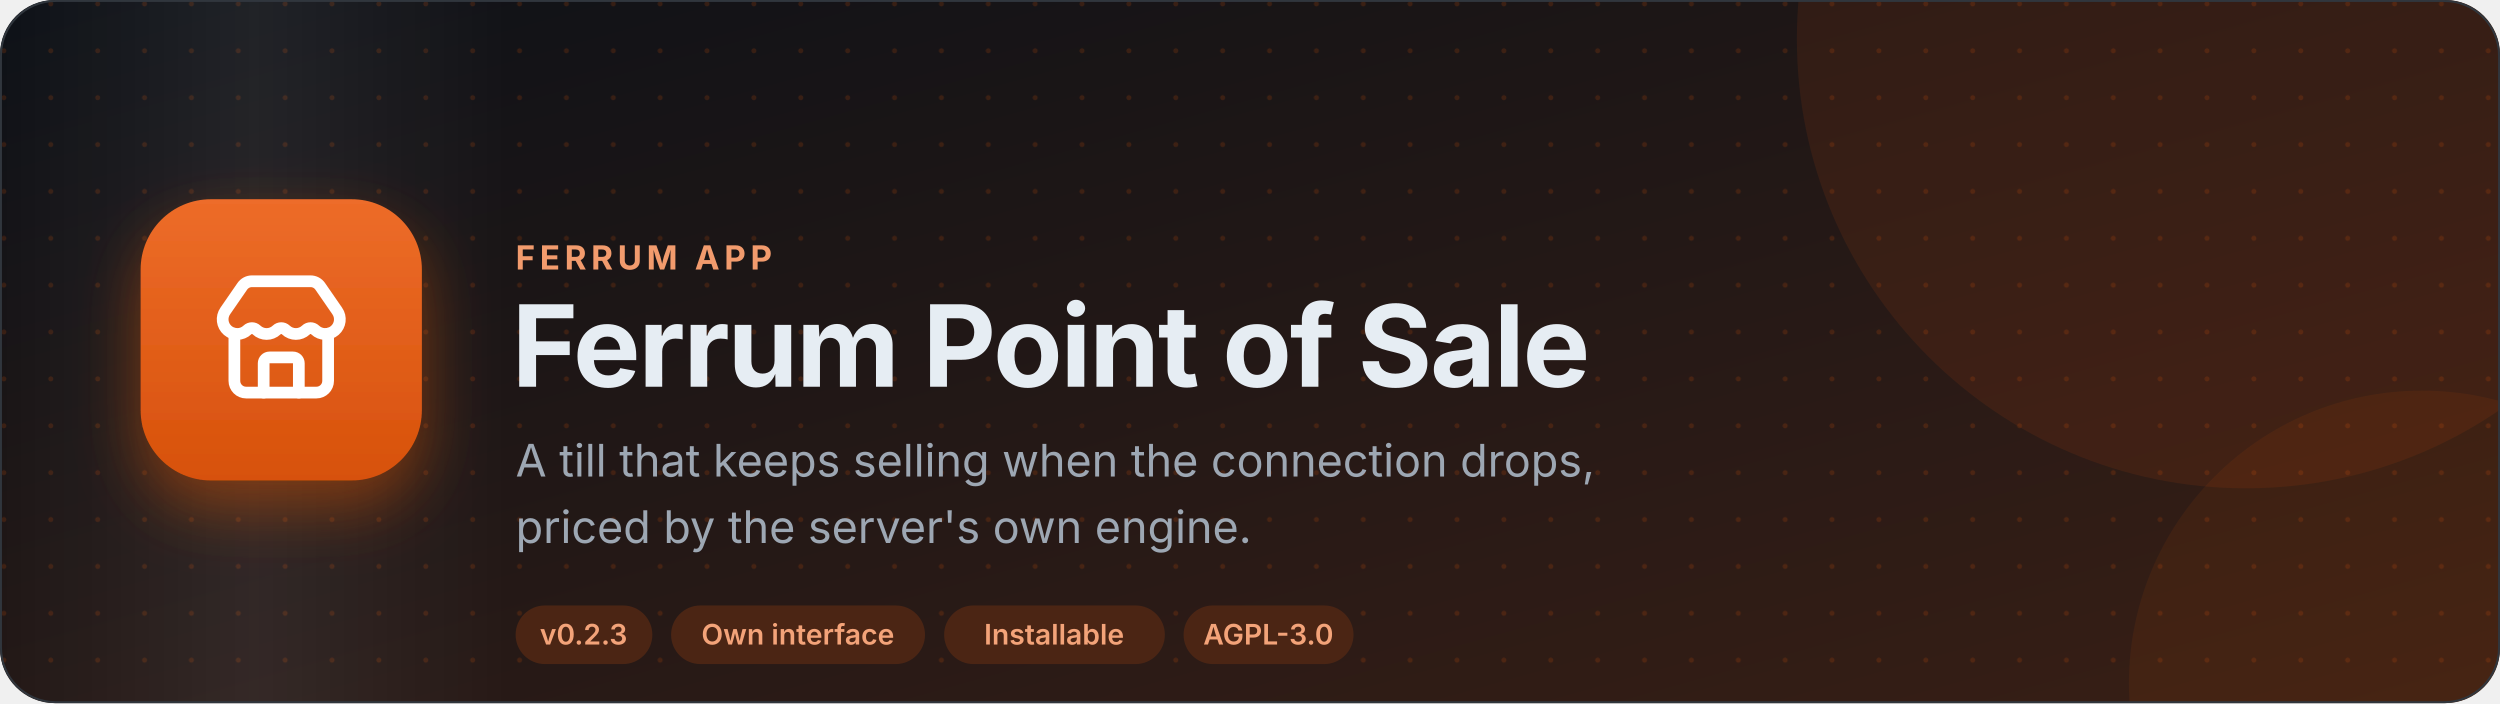
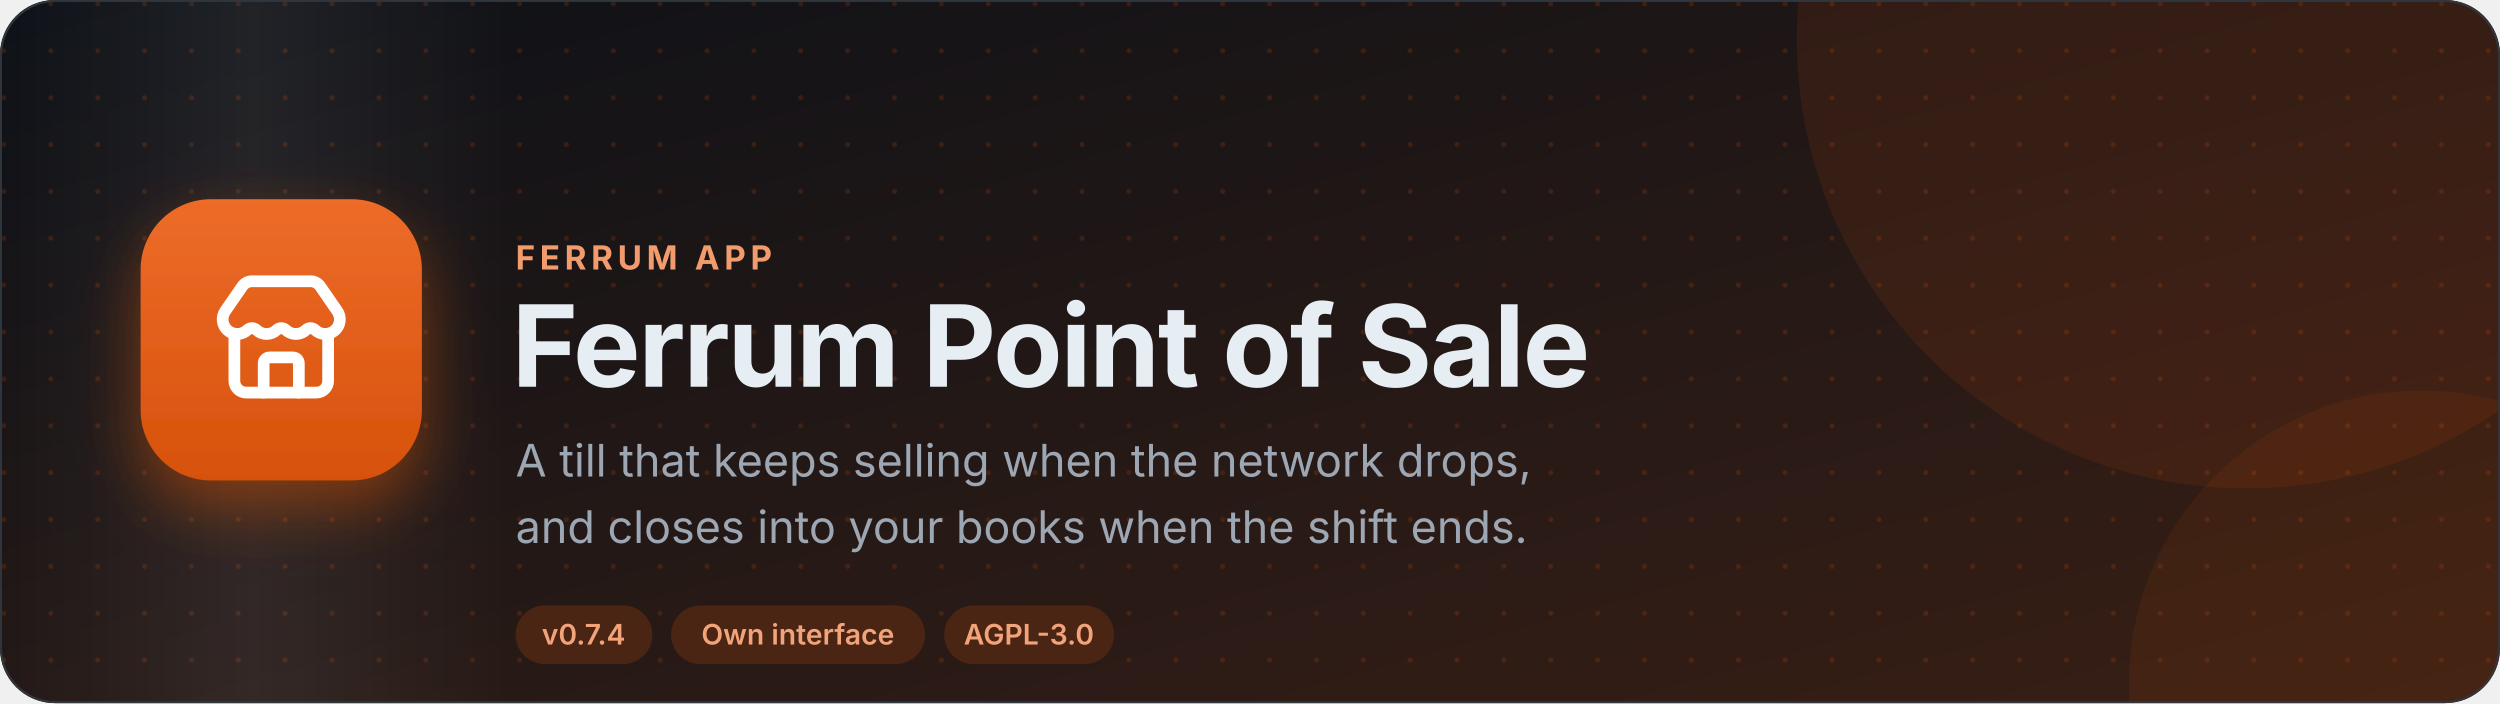
- <svg xmlns="http://www.w3.org/2000/svg" width="1280" height="360" viewBox="0 0 1280 360" role="img" aria-label="Ferrum Point of Sale: A till that keeps selling when the connection drops, priced by the server's own engine.">
+ <svg xmlns="http://www.w3.org/2000/svg" width="1280" height="360" viewBox="0 0 1280 360" role="img" aria-label="Ferrum Point of Sale: A till that keeps selling when the network drops, and closes into your books when the shift ends.">
  <defs>
    <linearGradient id="bg" x1="0" y1="0" x2="1" y2="1">
      <stop offset="0" stop-color="#0d1117" />
      <stop offset="1" stop-color="#391f15" />
    </linearGradient>
    <linearGradient id="sheen" x1="0" y1="0" x2="1" y2="0">
      <stop offset="0" stop-color="#fff" stop-opacity="0" />
      <stop offset="0.5" stop-color="#fff" stop-opacity="0.07" />
      <stop offset="1" stop-color="#fff" stop-opacity="0" />
    </linearGradient>
    <linearGradient id="tile" x1="0" y1="0" x2="0" y2="1">
      <stop offset="0" stop-color="#ed6c29" />
      <stop offset="1" stop-color="#d7510b" />
    </linearGradient>
    <pattern id="dots" width="24" height="24" patternUnits="userSpaceOnUse">
      <circle cx="2" cy="2" r="1.3" fill="#ea580c" fill-opacity="0.16" />
    </pattern>
    <filter id="shadow" x="-30%" y="-30%" width="160%" height="170%">
      <feDropShadow dx="0" dy="14" stdDeviation="16" flood-color="#ea580c" flood-opacity="0.45" />
    </filter>
    <clipPath id="card">
      <rect width="1280" height="360" rx="28" />
    </clipPath>
    <style>
      text { font-family: Inter, "Segoe UI", system-ui, -apple-system, Roboto, "Helvetica Neue", Arial, sans-serif; }
      .sheen { animation: sweep 9s ease-in-out infinite; }
      .tile { animation: float 7s ease-in-out infinite; }
      @keyframes sweep { 0% { transform: translateX(-480px) skewX(-18deg); } 60%, 100% { transform: translateX(1760px) skewX(-18deg); } }
      @keyframes float { 0%, 100% { transform: translateY(0); } 50% { transform: translateY(-7px); } }
      @media (prefers-reduced-motion: reduce) { .sheen, .tile { animation: none; } }
    </style>
  </defs>
  <g clip-path="url(#card)">
    <rect width="1280" height="360" fill="url(#bg)" />
    <rect width="1280" height="360" fill="url(#dots)" />
    <circle cx="1150" cy="20" r="230" fill="#ea580c" fill-opacity="0.1" />
    <circle cx="1240" cy="350" r="150" fill="#ea580c" fill-opacity="0.08" />
    <rect class="sheen" x="0" y="-60" width="260" height="480" fill="url(#sheen)" />
  </g>
  <rect x="0.5" y="0.5" width="1279" height="359" rx="28" fill="none" stroke="#30363d" />
  <g class="tile">
    <g transform="translate(72 102)" filter="url(#shadow)">
      <rect width="144" height="144" rx="36" fill="url(#tile)" />
      <g transform="translate(36 36) scale(3)" fill="none" stroke="#fff" stroke-width="2" stroke-linecap="round" stroke-linejoin="round">
        <path d="M15 21v-5a1 1 0 0 0-1-1h-4a1 1 0 0 0-1 1v5" />
        <path d="M17.774 10.31a1.12 1.12 0 0 0-1.549 0 2.5 2.5 0 0 1-3.451 0 1.12 1.12 0 0 0-1.548 0 2.5 2.5 0 0 1-3.452 0 1.12 1.12 0 0 0-1.549 0 2.5 2.5 0 0 1-3.77-3.248l2.889-4.184A2 2 0 0 1 7 2h10a2 2 0 0 1 1.653.873l2.895 4.192a2.5 2.5 0 0 1-3.774 3.244" />
        <path d="M4 10.95V19a2 2 0 0 0 2 2h12a2 2 0 0 0 2-2v-8.05" />
      </g>
    </g>
  </g>
  <text x="264" y="138" font-size="17" font-weight="700" fill="#f29b6d" letter-spacing="2.4">FERRUM APP</text>
  <text x="262" y="198" font-size="58" font-weight="750" fill="#e6edf3" letter-spacing="-1">Ferrum Point of Sale</text>
-   <text x="264" y="244" font-size="23" fill="#9da7b3">A till that keeps selling when the connection drops,</text>
-   <text x="264" y="278" font-size="23" fill="#9da7b3">priced by the server's own engine.</text>
+   <text x="264" y="244" font-size="23" fill="#9da7b3">A till that keeps selling when the network drops,</text>
+   <text x="264" y="278" font-size="23" fill="#9da7b3">and closes into your books when the shift ends.</text>
  <g>
    <rect x="264" y="310" width="70" height="30" rx="15" fill="#4b2514" />
-     <text x="298.8" y="330" font-size="14.5" font-weight="600" fill="#f3a379" text-anchor="middle">v0.2.3</text>
+     <text x="298.8" y="330" font-size="14.5" font-weight="600" fill="#f3a379" text-anchor="middle">v0.7.4</text>
  </g>
  <g>
    <rect x="343.6" y="310" width="130" height="30" rx="15" fill="#4b2514" />
    <text x="408.5" y="330" font-size="14.5" font-weight="600" fill="#f3a379" text-anchor="middle">Own interface</text>
  </g>
  <g>
-     <rect x="483.4" y="310" width="113" height="30" rx="15" fill="#4b2514" />
-     <text x="539.7" y="330" font-size="14.5" font-weight="600" fill="#f3a379" text-anchor="middle">Installable</text>
-   </g>
-   <g>
-     <rect x="606" y="310" width="87" height="30" rx="15" fill="#4b2514" />
-     <text x="649.4" y="330" font-size="14.5" font-weight="600" fill="#f3a379" text-anchor="middle">AGPL-3.0</text>
+     <rect x="483.4" y="310" width="87" height="30" rx="15" fill="#4b2514" />
+     <text x="526.8" y="330" font-size="14.5" font-weight="600" fill="#f3a379" text-anchor="middle">AGPL-3.0</text>
  </g>
</svg>
